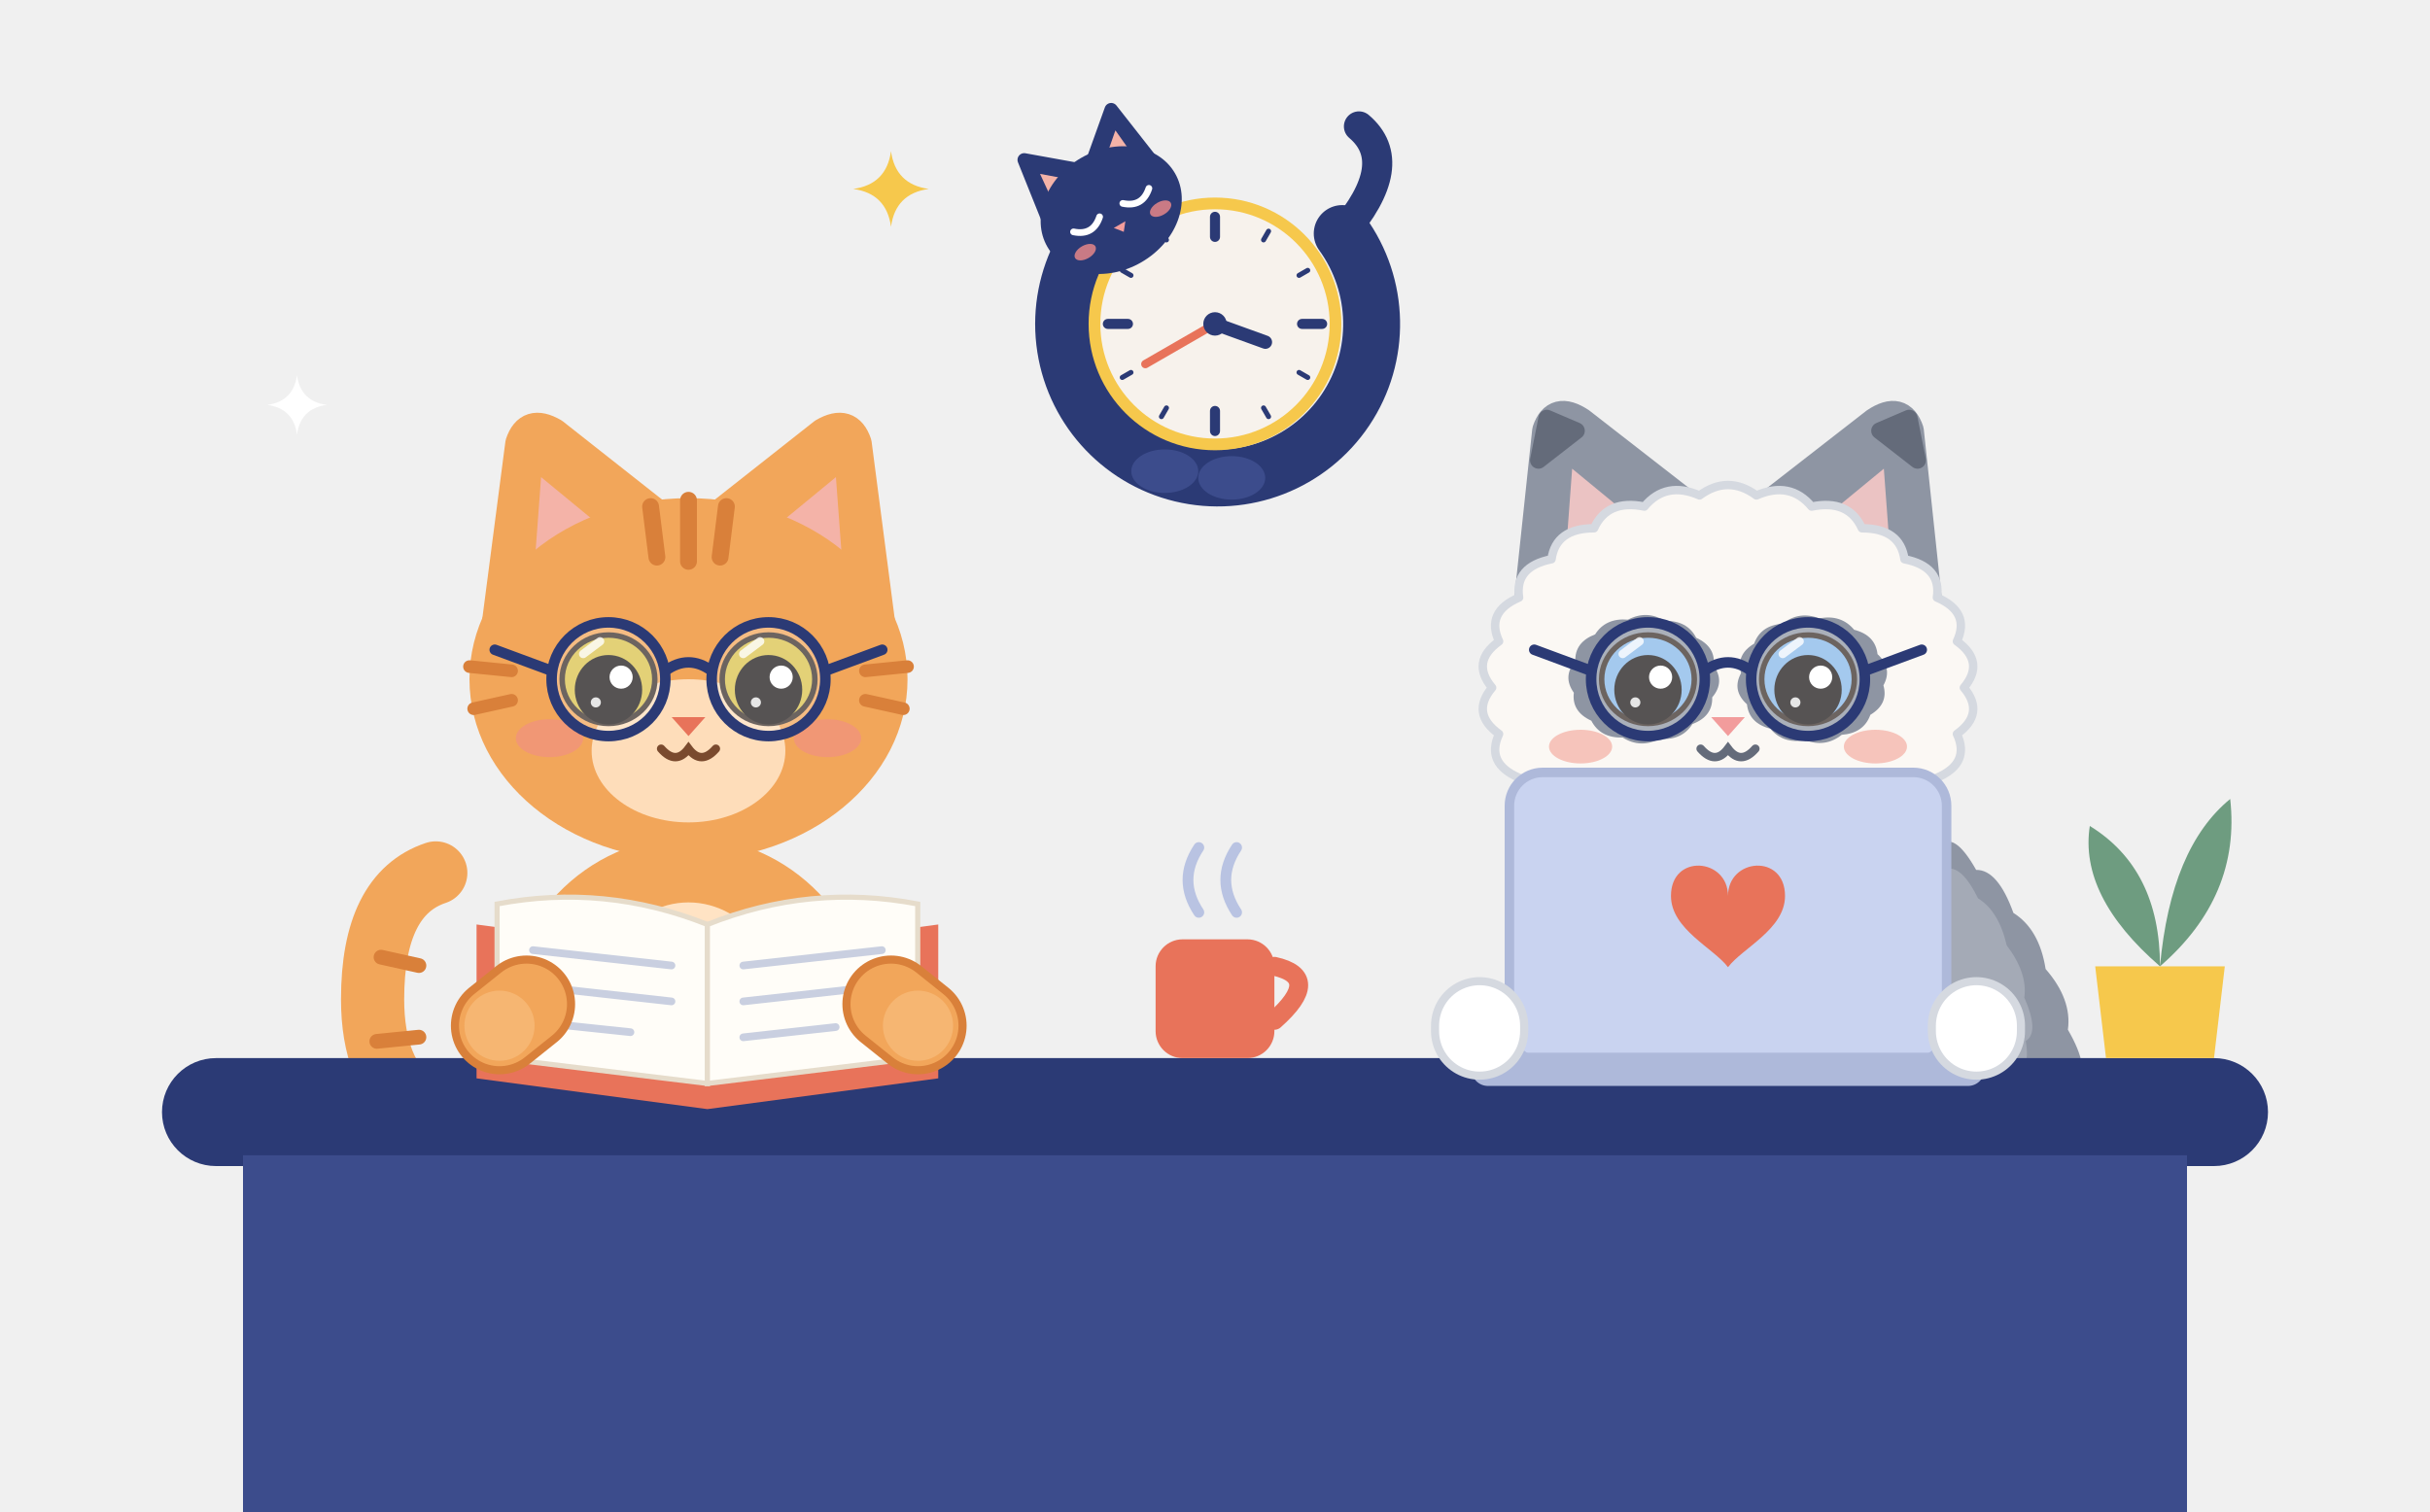
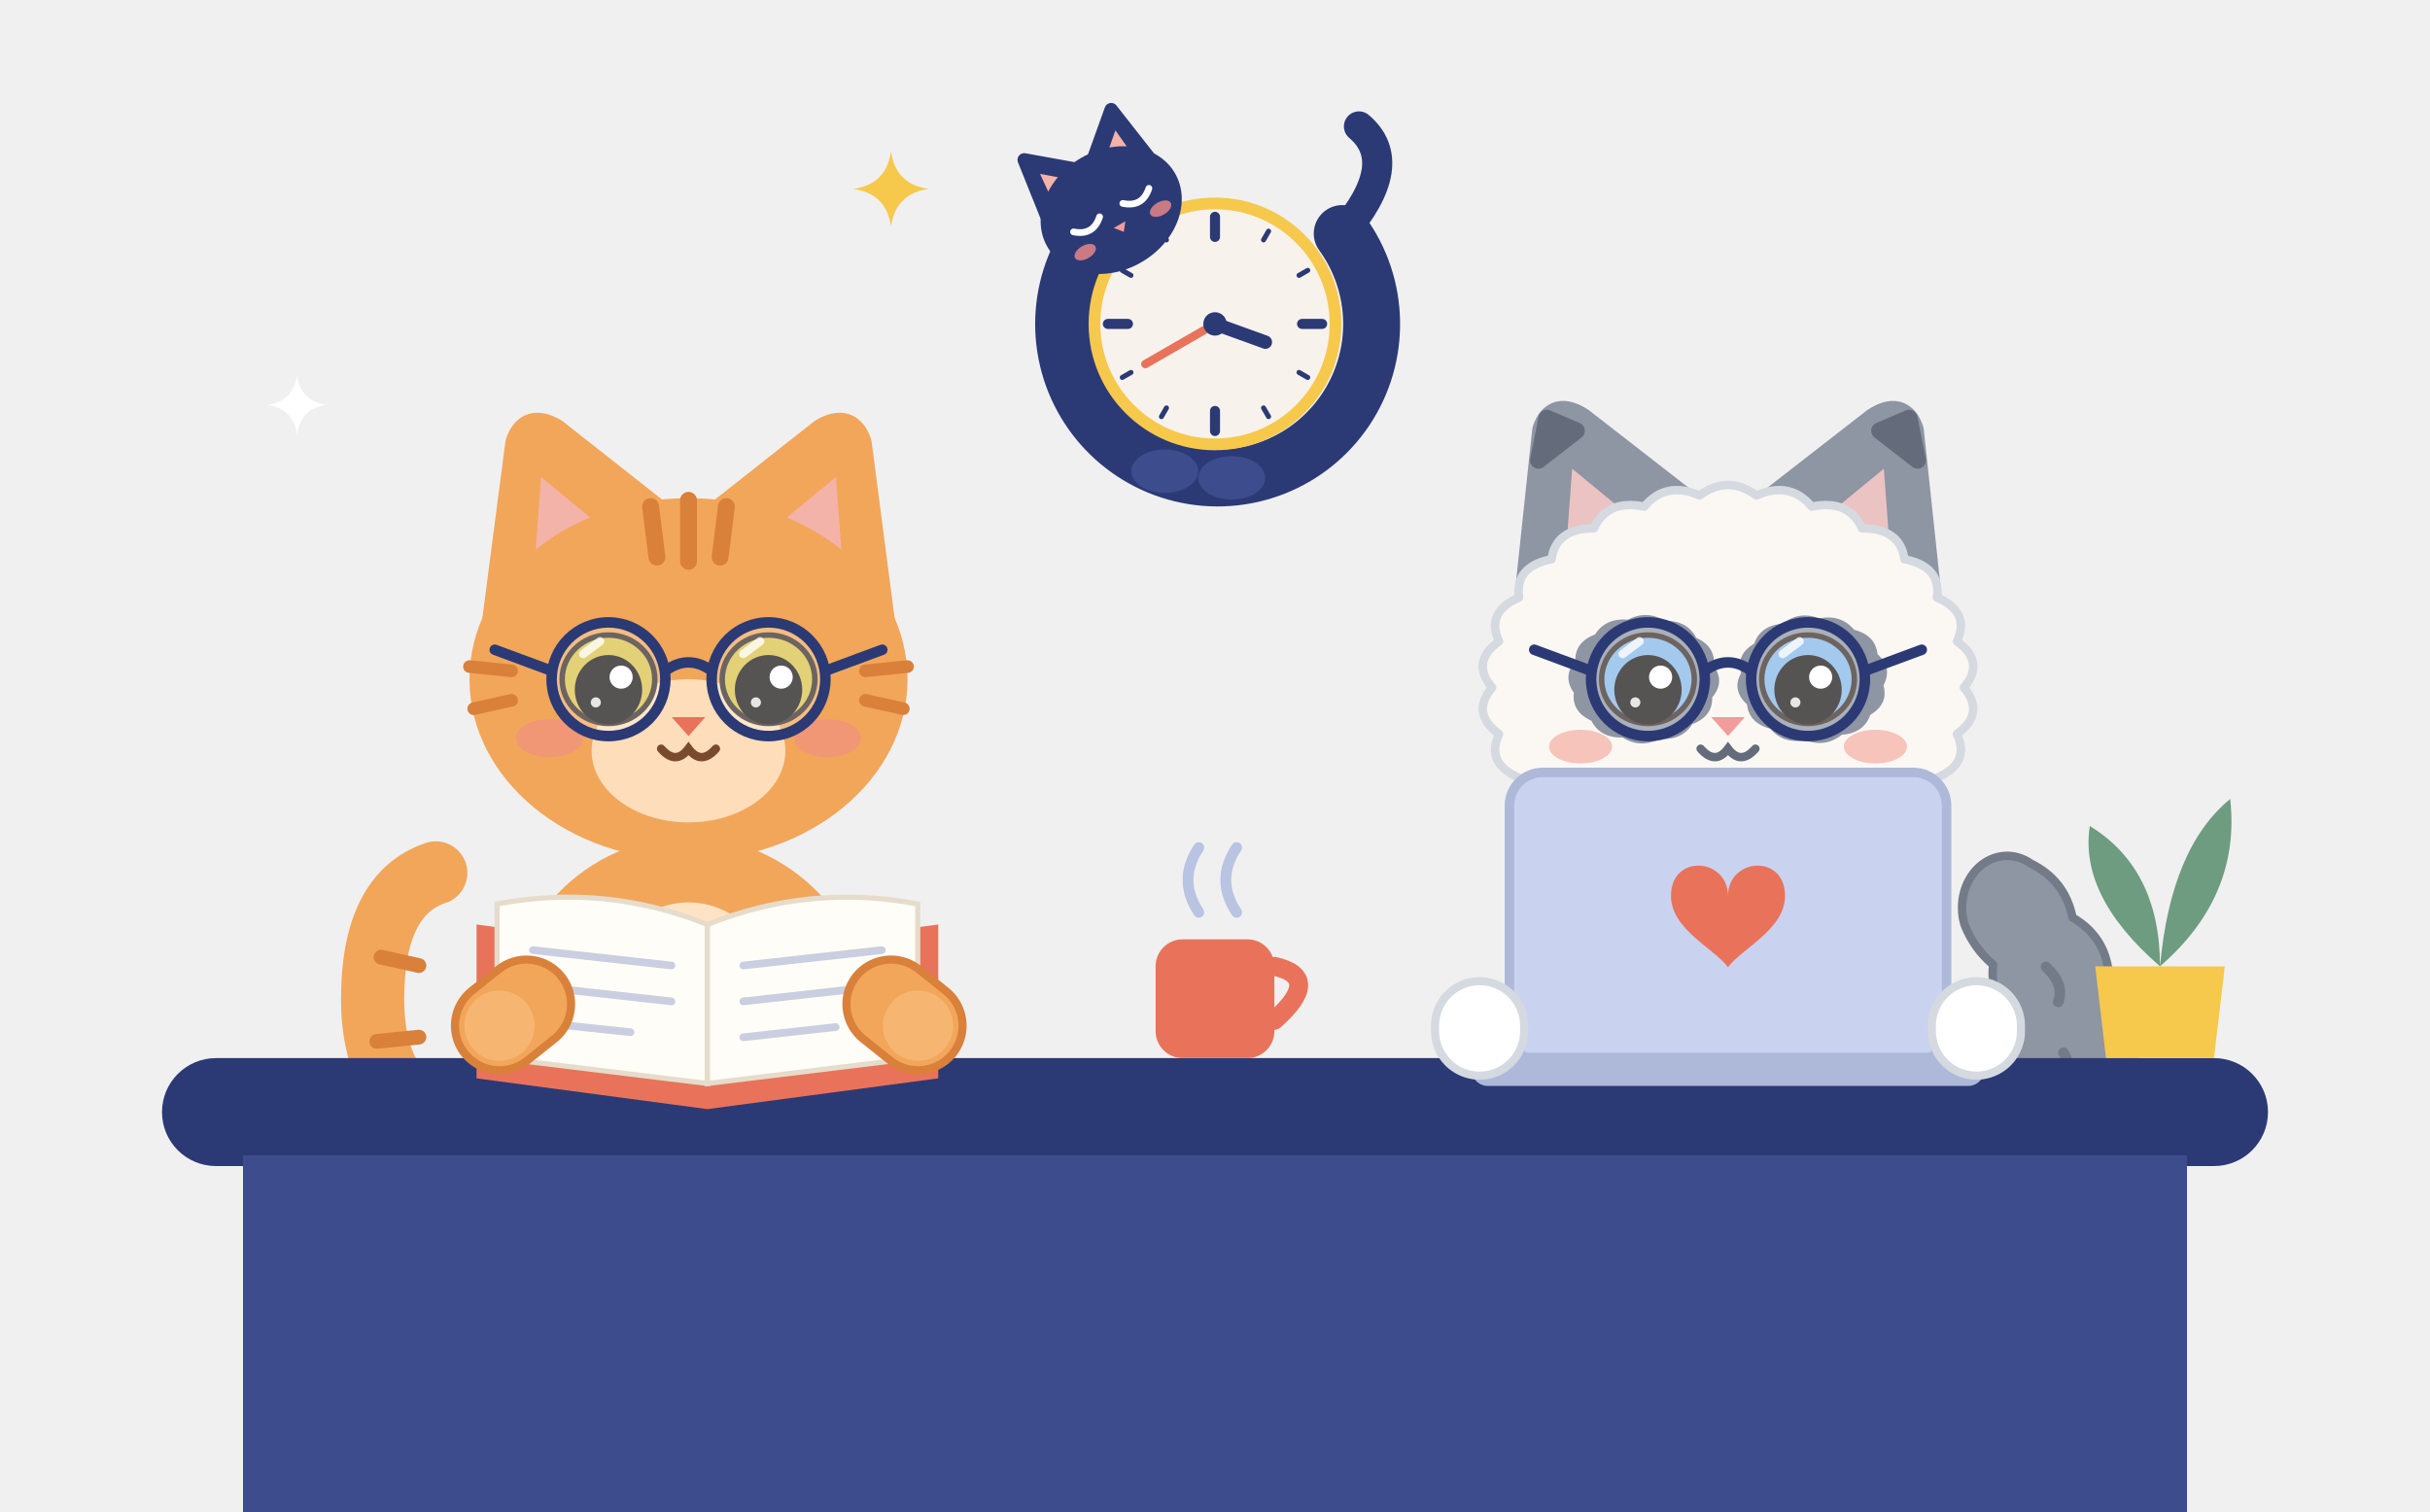
<svg xmlns="http://www.w3.org/2000/svg" width="900" height="560" viewBox="0 0 900 560">
  <g transform="translate(450 120) scale(0.62)">
    <path d="M-40 -82 A92 92 0 1 0 76 -54" fill="none" stroke="#2B3A75" stroke-width="34" stroke-linecap="round" />
    <path d="M76 -54 Q112 -96 86 -118" fill="none" stroke="#2B3A75" stroke-width="18" stroke-linecap="round" />
    <ellipse cx="-30" cy="88" rx="20" ry="13" fill="#3C4C8C" />
    <ellipse cx="10" cy="92" rx="20" ry="13" fill="#3C4C8C" />
    <circle cx="0" cy="0" r="72" fill="#F7F2EC" stroke="#F6C84C" stroke-width="7" />
    <line x1="0.0" y1="-52.0" x2="0.0" y2="-64.0" stroke="#2B3A75" stroke-width="6" stroke-linecap="round" />
    <line x1="29.0" y1="-50.2" x2="32.0" y2="-55.4" stroke="#2B3A75" stroke-width="3" stroke-linecap="round" />
    <line x1="50.2" y1="-29.0" x2="55.4" y2="-32.0" stroke="#2B3A75" stroke-width="3" stroke-linecap="round" />
    <line x1="52.0" y1="-0.0" x2="64.0" y2="-0.0" stroke="#2B3A75" stroke-width="6" stroke-linecap="round" />
    <line x1="50.2" y1="29.0" x2="55.4" y2="32.0" stroke="#2B3A75" stroke-width="3" stroke-linecap="round" />
    <line x1="29.0" y1="50.2" x2="32.0" y2="55.4" stroke="#2B3A75" stroke-width="3" stroke-linecap="round" />
    <line x1="0.0" y1="52.0" x2="0.0" y2="64.0" stroke="#2B3A75" stroke-width="6" stroke-linecap="round" />
    <line x1="-29.0" y1="50.2" x2="-32.0" y2="55.4" stroke="#2B3A75" stroke-width="3" stroke-linecap="round" />
    <line x1="-50.2" y1="29.0" x2="-55.4" y2="32.0" stroke="#2B3A75" stroke-width="3" stroke-linecap="round" />
    <line x1="-52.0" y1="0.0" x2="-64.0" y2="0.0" stroke="#2B3A75" stroke-width="6" stroke-linecap="round" />
    <line x1="-50.2" y1="-29.0" x2="-55.4" y2="-32.0" stroke="#2B3A75" stroke-width="3" stroke-linecap="round" />
    <line x1="-29.0" y1="-50.2" x2="-32.0" y2="-55.4" stroke="#2B3A75" stroke-width="3" stroke-linecap="round" />
    <line x1="0" y1="0" x2="30.1" y2="10.9" stroke="#2B3A75" stroke-width="8" stroke-linecap="round" />
    <line x1="0" y1="0" x2="-41.6" y2="24.0" stroke="#E8735A" stroke-width="5" stroke-linecap="round" />
    <circle r="7" fill="#2B3A75" />
    <g transform="translate(-62 -68) rotate(-30)">
      <path d="M-36 -10 L-30 -52 L-4 -30Z M36 -10 L30 -52 L4 -30Z" fill="#2B3A75" stroke="#2B3A75" stroke-width="8" stroke-linejoin="round" />
      <path d="M-28 -18 L-26 -40 L-12 -28Z M28 -18 L26 -40 L12 -28Z" fill="#F4B3A8" />
      <ellipse cx="0" cy="0" rx="44" ry="36" fill="#2B3A75" />
      <path d="M-26 0 Q-17 8 -8 0 M8 0 Q17 8 26 0" fill="none" stroke="#fff" stroke-width="4" stroke-linecap="round" />
      <ellipse cx="-26" cy="14" rx="7" ry="4" fill="#F08A8A" opacity=".8" />
      <ellipse cx="26" cy="14" rx="7" ry="4" fill="#F08A8A" opacity=".8" />
      <path d="M-4 10 L4 10 L0 15Z" fill="#F29C9C" />
    </g>
  </g>
  <path transform="translate(330.0 70.0) scale(1.4)" d="M0 -10 Q1.2 -1.2 10 0 Q1.2 1.2 0 10 Q-1.2 1.2 -10 0 Q-1.2 -1.2 0 -10Z" fill="#F6C84C" />
  <path transform="translate(585.0 210.0) scale(1.0)" d="M0 -10 Q1.2 -1.2 10 0 Q1.2 1.2 0 10 Q-1.2 1.2 -10 0 Q-1.2 -1.2 0 -10Z" fill="#F6C84C" />
  <path transform="translate(110.0 150.0) scale(1.1)" d="M0 -10 Q1.2 -1.2 10 0 Q1.2 1.2 0 10 Q-1.2 1.2 -10 0 Q-1.2 -1.2 0 -10Z" fill="#fff" />
  <g transform="translate(255.0 300.0) scale(0.78) rotate(0)">
    <path d="M-70 150 Q-150 160 -150 90 Q-150 40 -120 30" fill="none" stroke="#F2A65A" stroke-width="30" stroke-linecap="round" />
    <path d="M-146 70 L-128 74 M-148 110 L-128 108" stroke="#D9803A" stroke-width="7" stroke-linecap="round" />
    <ellipse cx="0" cy="105" rx="88" ry="92" fill="#F2A65A" />
    <ellipse cx="0" cy="110" rx="50" ry="66" fill="#FFE3C4" />
    <path d="M-84 80 L-62 84 M-86 110 L-64 110 M84 80 L62 84 M86 110 L64 110" stroke="#D9803A" stroke-width="7" stroke-linecap="round" />
    <ellipse cx="-48" cy="188" rx="36" ry="22" fill="#F6B672" stroke="#D9803A" stroke-width="4" />
    <path d="M-56 182 L-56 196 M-40 182 L-40 196" stroke="#D9803A" stroke-width="4" stroke-linecap="round" />
    <ellipse cx="48" cy="188" rx="36" ry="22" fill="#F6B672" stroke="#D9803A" stroke-width="4" />
    <path d="M40 182 L40 196 M56 182 L56 196" stroke="#D9803A" stroke-width="4" stroke-linecap="round" />
    <g transform="translate(0 -62) rotate(0)">
      <g transform="">
        <path d="M-92 -20 L-80 -112 Q-76 -124 -64 -117 L-12 -76Z" fill="#F2A65A" stroke="#F2A65A" stroke-width="14" stroke-linejoin="round" />
        <path d="M-74 -42 L-70 -96 L-36 -68Z" fill="#F4B3A8" />
      </g>
      <g transform="">
        <path d="M92 -20 L80 -112 Q76 -124 64 -117 L12 -76Z" fill="#F2A65A" stroke="#F2A65A" stroke-width="14" stroke-linejoin="round" />
        <path d="M74 -42 L70 -96 L36 -68Z" fill="#F4B3A8" />
      </g>
      <ellipse cx="0" cy="0" rx="104" ry="86" fill="#F2A65A" />
      <ellipse cx="0" cy="34" rx="46" ry="34" fill="#FFE3C4" opacity=".9" />
      <g stroke="#D9803A" stroke-width="8" stroke-linecap="round">
        <line x1="-18" y1="-82" x2="-15" y2="-58" />
        <line x1="0" y1="-85" x2="0" y2="-56" />
        <line x1="18" y1="-82" x2="15" y2="-58" />
      </g>
      <path d="M-104 -6 L-84 -4 M-102 14 L-84 10 M104 -6 L84 -4 M102 14 L84 10" stroke="#D9803A" stroke-width="6" stroke-linecap="round" />
      <ellipse cx="-38" cy="0" rx="22" ry="21" fill="#D9C14A" stroke="#3B302B" stroke-width="2.6" />
      <ellipse cx="-38.0" cy="5.0" rx="16" ry="16.5" fill="#1E1A1A" />
      <circle cx="-32.0" cy="-1.0" r="5.5" fill="#fff" />
      <circle cx="-44.0" cy="11.0" r="2.4" fill="#fff" opacity=".85" />
      <ellipse cx="38" cy="0" rx="22" ry="21" fill="#D9C14A" stroke="#3B302B" stroke-width="2.6" />
      <ellipse cx="38.0" cy="5.0" rx="16" ry="16.5" fill="#1E1A1A" />
      <circle cx="44.0" cy="-1.0" r="5.5" fill="#fff" />
      <circle cx="32.0" cy="11.0" r="2.4" fill="#fff" opacity=".85" />
      <ellipse cx="-66" cy="28" rx="16" ry="9" fill="#F08A8A" opacity=".55" />
      <ellipse cx="66" cy="28" rx="16" ry="9" fill="#F08A8A" opacity=".55" />
      <path d="M-8 18 L8 18 L0 27Z" fill="#E8735A" />
      <path d="M-13 33 Q-6 41 0 33 Q6 41 13 33" fill="none" stroke="#7A4A2E" stroke-width="4" stroke-linecap="round" />
      <g fill="#ffffff" fill-opacity=".25" stroke="#2B3A75" stroke-width="5">
        <circle cx="-38" cy="0" r="27" />
        <circle cx="38" cy="0" r="27" />
      </g>
      <path d="M-11 -4 Q0 -12 11 -4" fill="none" stroke="#2B3A75" stroke-width="5" stroke-linecap="round" />
      <path d="M-65 -4 L-92 -14 M65 -4 L92 -14" stroke="#2B3A75" stroke-width="5" stroke-linecap="round" />
      <path d="M-50 -12 L-42 -18 M26 -12 L34 -18" stroke="#fff" stroke-width="4" stroke-linecap="round" opacity=".8" />
    </g>
  </g>
  <g transform="translate(640.0 300.0) scale(0.78) rotate(0)">
-     <g transform="translate(120 90) rotate(-25)">
-       <path d="M34.0 0.0 Q39.3 18.4 31.4 30.6 Q33.4 52.4 24.0 56.6 Q22.3 78.5 13.0 73.9 Q7.8 92.6 0.0 80.0 Q-7.8 92.6 -13.0 73.9 Q-22.3 78.5 -24.0 56.6 Q-33.4 52.4 -31.4 30.6 Q-39.3 18.4 -34.0 0.0 Q-39.3 -18.4 -31.4 -30.6 Q-33.4 -52.4 -24.0 -56.6 Q-22.3 -78.5 -13.0 -73.9 Q-7.8 -92.6 -0.0 -80.0 Q7.8 -92.6 13.0 -73.9 Q22.3 -78.5 24.0 -56.6 Q33.4 -52.4 31.4 -30.6 Q39.3 -18.4 34.0 0.0Z" fill="#8E95A3" />
-       <path d="M22.0 -18.0 Q25.5 -1.8 19.1 8.0 Q18.7 26.1 11.0 27.0 Q6.8 42.3 0.0 34.0 Q-6.8 42.3 -11.0 27.0 Q-18.7 26.1 -19.1 8.0 Q-25.5 -1.8 -22.0 -18.0 Q-25.5 -34.2 -19.1 -44.0 Q-18.7 -62.1 -11.0 -63.0 Q-6.8 -78.3 -0.0 -70.0 Q6.8 -78.3 11.0 -63.0 Q18.7 -62.1 19.1 -44.0 Q25.5 -34.2 22.0 -18.0Z" fill="#A4AAB6" />
+     <g transform="scale(1 1)">
+       <path d="M57.1 184.7 Q71.6 197.4 90.8 194.9 Q106.7 203.3 123.0 195.7 Q140.4 198.3 152.6 185.7 Q169.5 181.3 175.6 165.0 Q189.2 154.3 188.2 137.1 Q196.9 122.3 189.6 106.8 Q192.9 89.8 180.8 77.5 Q178.9 60.0 163.6 51.2 Q160.0 33.5 143.7 25.5 A21.4 24.6 0 0 0 112.3 54.5 Q116.7 65.8 125.9 73.6 Q124.7 84.1 129.5 93.6 Q126.2 101.5 128.9 109.7 Q124.7 115.0 126.3 121.6 Q121.8 125.1 122.9 130.6 Q117.9 133.5 118.2 139.2 Q111.3 141.7 108.6 148.5 Q98.4 149.7 90.5 156.5 Q76.4 154.9 62.9 159.3Z" fill="#8E95A3" stroke="#737A88" stroke-width="4" stroke-linejoin="round" />
+       <path d="M137.9 160.5 Q148.8 155.3 147.8 150.0" fill="none" stroke="#737A88" stroke-width="5" stroke-linecap="round" />
+       <path d="M157.0 130.4 Q164.1 122.9 159.3 115.4" fill="none" stroke="#737A88" stroke-width="5" stroke-linecap="round" />
+       <path d="M156.8 91.3 Q159.9 83.0 151.0 74.6" fill="none" stroke="#737A88" stroke-width="5" stroke-linecap="round" />
    </g>
    <path d="M92.1 124.1 Q97.2 138.0 85.0 146.0 Q86.7 160.8 72.9 165.6 Q71.1 180.4 56.6 181.7 Q51.4 195.5 37.0 193.3 Q28.6 205.5 15.2 199.7 Q4.3 209.5 -7.4 200.7 Q-20.4 207.6 -29.6 196.1 Q-43.8 199.6 -50.1 186.2 Q-64.7 186.1 -67.7 171.6 Q-81.8 168.0 -81.3 153.1 Q-94.2 146.1 -90.3 131.8 Q-101.1 121.9 -93.9 109.0 Q-102.1 96.7 -92.1 85.9 Q-97.2 72.0 -85.0 64.0 Q-86.7 49.2 -72.9 44.4 Q-71.1 29.6 -56.6 28.3 Q-51.4 14.5 -37.0 16.7 Q-28.6 4.5 -15.2 10.3 Q-4.3 0.5 7.4 9.3 Q20.4 2.4 29.6 13.9 Q43.8 10.4 50.1 23.8 Q64.7 23.9 67.7 38.4 Q81.8 42.0 81.3 56.9 Q94.2 63.9 90.3 78.2 Q101.1 88.1 93.9 101.0 Q102.1 113.3 92.1 124.1Z" fill="#FBF8F4" stroke="#D5D9E0" stroke-width="4" stroke-linejoin="round" />
    <path d="M60.0 58.0 Q68.3 67.5 55.4 74.1 Q57.9 85.1 42.4 87.7 Q38.7 98.5 23.0 96.8 Q13.6 105.8 0.0 100.0 Q-13.6 105.8 -23.0 96.8 Q-38.7 98.5 -42.4 87.7 Q-57.9 85.1 -55.4 74.1 Q-68.3 67.5 -60.0 58.0 Q-68.3 48.5 -55.4 41.9 Q-57.9 30.9 -42.4 28.3 Q-38.7 17.5 -23.0 19.2 Q-13.6 10.2 -0.0 16.0 Q13.6 10.2 23.0 19.2 Q38.7 17.5 42.4 28.3 Q57.9 30.9 55.4 41.9 Q68.3 48.5 60.0 58.0Z" fill="#FFFFFF" />
    <ellipse cx="-48" cy="188" rx="36" ry="22" fill="#FFFFFF" stroke="#D5D9E0" stroke-width="4" />
    <path d="M-56 182 L-56 196 M-40 182 L-40 196" stroke="#D5D9E0" stroke-width="4" stroke-linecap="round" />
    <ellipse cx="48" cy="188" rx="36" ry="22" fill="#FFFFFF" stroke="#D5D9E0" stroke-width="4" />
    <path d="M40 182 L40 196 M56 182 L56 196" stroke="#D5D9E0" stroke-width="4" stroke-linecap="round" />
    <g transform="translate(0 -62) rotate(0)">
      <g transform="">
        <path d="M-96 -24 L-86 -118 Q-82 -130 -70 -122 L-16 -80Z" fill="#8E95A3" stroke="#8E95A3" stroke-width="14" stroke-linejoin="round" />
        <path d="M-90 -104 L-86 -124 L-72 -118Z" fill="#646B7A" stroke="#646B7A" stroke-width="8" stroke-linejoin="round" />
        <path d="M-78 -46 L-74 -100 L-40 -72Z" fill="#EBC3C3" />
      </g>
      <g transform="">
        <path d="M96 -24 L86 -118 Q82 -130 70 -122 L16 -80Z" fill="#8E95A3" stroke="#8E95A3" stroke-width="14" stroke-linejoin="round" />
        <path d="M90 -104 L86 -124 L72 -118Z" fill="#646B7A" stroke="#646B7A" stroke-width="8" stroke-linejoin="round" />
        <path d="M78 -46 L74 -100 L40 -72Z" fill="#EBC3C3" />
      </g>
      <path d="M112.0 4.0 Q122.3 16.2 108.7 26.0 Q115.2 39.9 99.2 46.8 Q101.4 61.5 83.8 65.0 Q81.7 79.7 63.6 79.7 Q57.3 93.6 39.7 90.0 Q29.5 102.3 13.5 95.3 Q-0.0 105.2 -13.5 95.3 Q-29.5 102.3 -39.7 90.0 Q-57.3 93.6 -63.6 79.7 Q-81.7 79.7 -83.8 65.0 Q-101.4 61.5 -99.2 46.8 Q-115.2 39.9 -108.7 26.0 Q-122.3 16.2 -112.0 4.0 Q-122.3 -8.2 -108.7 -18.0 Q-115.2 -31.9 -99.2 -38.8 Q-101.4 -53.5 -83.8 -57.0 Q-81.7 -71.7 -63.6 -71.7 Q-57.3 -85.6 -39.7 -82.0 Q-29.5 -94.3 -13.5 -87.3 Q-0.0 -97.2 13.5 -87.3 Q29.5 -94.3 39.7 -82.0 Q57.3 -85.6 63.6 -71.7 Q81.7 -71.7 83.8 -57.0 Q101.4 -53.5 99.2 -38.8 Q115.2 -31.9 108.7 -18.0 Q122.3 -8.2 112.0 4.0Z" fill="#FBF8F4" stroke="#D5D9E0" stroke-width="4" stroke-linejoin="round" />
      <path d="M-7.5 8.6 Q-7.2 17.6 -16.9 21.3 Q-21.9 29.2 -32.5 28.3 Q-41.5 33.0 -50.0 27.7 Q-60.6 28.0 -64.9 19.7 Q-74.3 15.4 -73.2 6.4 Q-78.7 -1.3 -72.5 -8.6 Q-72.8 -17.6 -63.1 -21.3 Q-58.1 -29.2 -47.5 -28.3 Q-38.5 -33.0 -30.0 -27.7 Q-19.4 -28.0 -15.1 -19.7 Q-5.7 -15.4 -6.8 -6.4 Q-1.3 1.3 -7.5 8.6Z" fill="#8E95A3" />
      <path d="M73.8 2.9 Q76.3 11.7 67.6 16.9 Q64.5 25.6 54.0 26.4 Q46.2 32.6 36.6 28.9 Q26.3 30.9 20.1 23.5 Q10.0 20.9 9.0 11.9 Q1.7 5.3 6.2 -2.9 Q3.7 -11.7 12.4 -16.9 Q15.5 -25.6 26.0 -26.4 Q33.8 -32.6 43.4 -28.9 Q53.7 -30.9 59.9 -23.5 Q70.0 -20.9 71.0 -11.9 Q78.3 -5.3 73.8 2.9Z" fill="#8E95A3" />
      <ellipse cx="-38" cy="0" rx="22" ry="21" fill="#86B7E8" stroke="#3B302B" stroke-width="2.6" />
      <ellipse cx="-38.0" cy="5.0" rx="16" ry="16.5" fill="#1E1A1A" />
      <circle cx="-32.0" cy="-1.0" r="5.5" fill="#fff" />
      <circle cx="-44.0" cy="11.0" r="2.4" fill="#fff" opacity=".85" />
      <ellipse cx="38" cy="0" rx="22" ry="21" fill="#86B7E8" stroke="#3B302B" stroke-width="2.6" />
      <ellipse cx="38.0" cy="5.0" rx="16" ry="16.5" fill="#1E1A1A" />
      <circle cx="44.0" cy="-1.0" r="5.5" fill="#fff" />
      <circle cx="32.0" cy="11.0" r="2.4" fill="#fff" opacity=".85" />
      <ellipse cx="-70" cy="32" rx="15" ry="8" fill="#F4B3A8" opacity=".75" />
      <ellipse cx="70" cy="32" rx="15" ry="8" fill="#F4B3A8" opacity=".75" />
      <path d="M-8 18 L8 18 L0 27Z" fill="#F29C9C" />
      <path d="M-13 33 Q-6 41 0 33 Q6 41 13 33" fill="none" stroke="#646B7A" stroke-width="4" stroke-linecap="round" />
      <g fill="#ffffff" fill-opacity=".25" stroke="#2B3A75" stroke-width="5">
        <circle cx="-38" cy="0" r="27" />
        <circle cx="38" cy="0" r="27" />
      </g>
      <path d="M-11 -4 Q0 -12 11 -4" fill="none" stroke="#2B3A75" stroke-width="5" stroke-linecap="round" />
      <path d="M-65 -4 L-92 -14 M65 -4 L92 -14" stroke="#2B3A75" stroke-width="5" stroke-linecap="round" />
      <path d="M-50 -12 L-42 -18 M26 -12 L34 -18" stroke="#fff" stroke-width="4" stroke-linecap="round" opacity=".8" />
    </g>
  </g>
  <rect x="60" y="392" width="780" height="40" rx="20" fill="#2B3A75" />
  <rect x="90" y="428" width="720" height="140" fill="#3C4C8C" />
  <g transform="translate(262 390) scale(0.95)">
    <path d="M-90 10 L0 22 L90 10 L90 -50 L0 -38 L-90 -50Z" fill="#E8735A" />
    <path d="M-82 2 L0 12 L0 -50 Q-40 -66 -82 -58Z" fill="#FFFDF8" stroke="#E6DCCB" stroke-width="2" />
    <path d="M82 2 L0 12 L0 -50 Q40 -66 82 -58Z" fill="#FFFDF8" stroke="#E6DCCB" stroke-width="2" />
    <g stroke="#C9CFE0" stroke-width="3" stroke-linecap="round">
      <line x1="-68" y1="-40" x2="-14" y2="-34" />
      <line x1="-68" y1="-26" x2="-14" y2="-20" />
      <line x1="-68" y1="-12" x2="-30" y2="-8" />
      <line x1="14" y1="-34" x2="68" y2="-40" />
      <line x1="14" y1="-20" x2="68" y2="-26" />
      <line x1="14" y1="-6" x2="50" y2="-10" />
    </g>
  </g>
  <g transform="translate(640 390) scale(0.88)">
    <rect x="-92" y="-118" width="184" height="122" rx="14" fill="#C9D3F0" stroke="#AEB9DA" stroke-width="4" />
    <path transform="translate(0.0 -60.0) scale(1.0)" d="M0 -6 C0 -22 -24 -24 -24 -6 C-24 8 -6 16 0 24 C6 16 24 8 24 -6 C24 -24 0 -22 0 -6Z" fill="#E8735A" />
    <rect x="-108" y="0" width="216" height="14" rx="7" fill="#AEB9DA" />
  </g>
  <path d="M195 372 L185 380" stroke="#D9803A" stroke-width="36" stroke-linecap="round" />
  <path d="M195 372 L185 380" stroke="#F2A65A" stroke-width="30" stroke-linecap="round" />
  <circle cx="185" cy="380" r="13.0" fill="#F6B672" />
  <path d="M330 372 L340 380" stroke="#D9803A" stroke-width="36" stroke-linecap="round" />
  <path d="M330 372 L340 380" stroke="#F2A65A" stroke-width="30" stroke-linecap="round" />
  <circle cx="340" cy="380" r="13.0" fill="#F6B672" />
  <path d="M548 380 L548 382" stroke="#D5D9E0" stroke-width="36" stroke-linecap="round" />
  <path d="M548 380 L548 382" stroke="#FFFFFF" stroke-width="30" stroke-linecap="round" />
  <path d="M732 380 L732 382" stroke="#D5D9E0" stroke-width="36" stroke-linecap="round" />
  <path d="M732 380 L732 382" stroke="#FFFFFF" stroke-width="30" stroke-linecap="round" />
  <g transform="translate(450 392)">
    <rect x="-22" y="-44" width="44" height="44" rx="10" fill="#E8735A" />
    <path d="M22 -34 Q40 -30 22 -14" fill="none" stroke="#E8735A" stroke-width="7" stroke-linecap="round" />
    <path d="M-6 -54 Q-14 -66 -6 -78 M8 -54 Q0 -66 8 -78" fill="none" stroke="#B9C3E2" stroke-width="4" stroke-linecap="round" />
  </g>
  <g transform="translate(800 392)">
    <path d="M-20 0 L-24 -34 L24 -34 L20 0Z" fill="#F6C84C" />
    <path d="M0 -34 Q-30 -60 -26 -86 Q0 -70 0 -34 Q4 -78 26 -96 Q30 -60 0 -34" fill="#6E9C80" />
  </g>
</svg>
